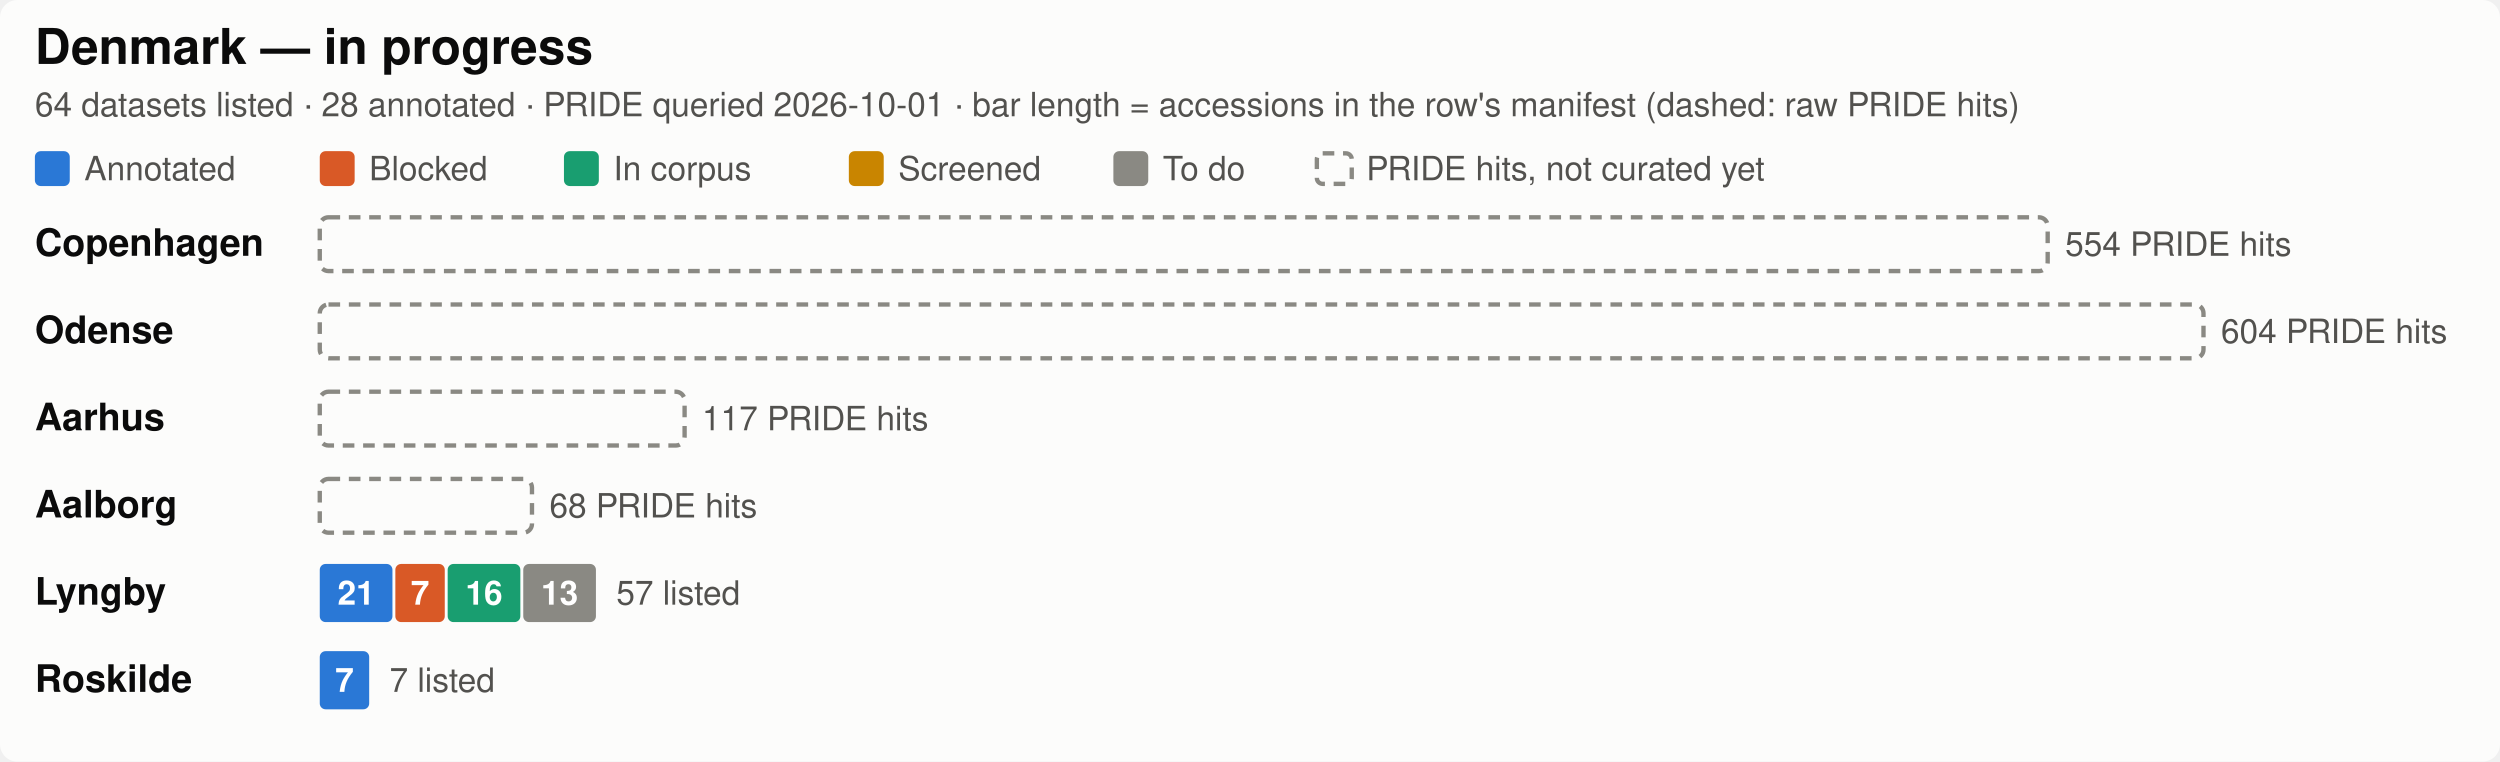
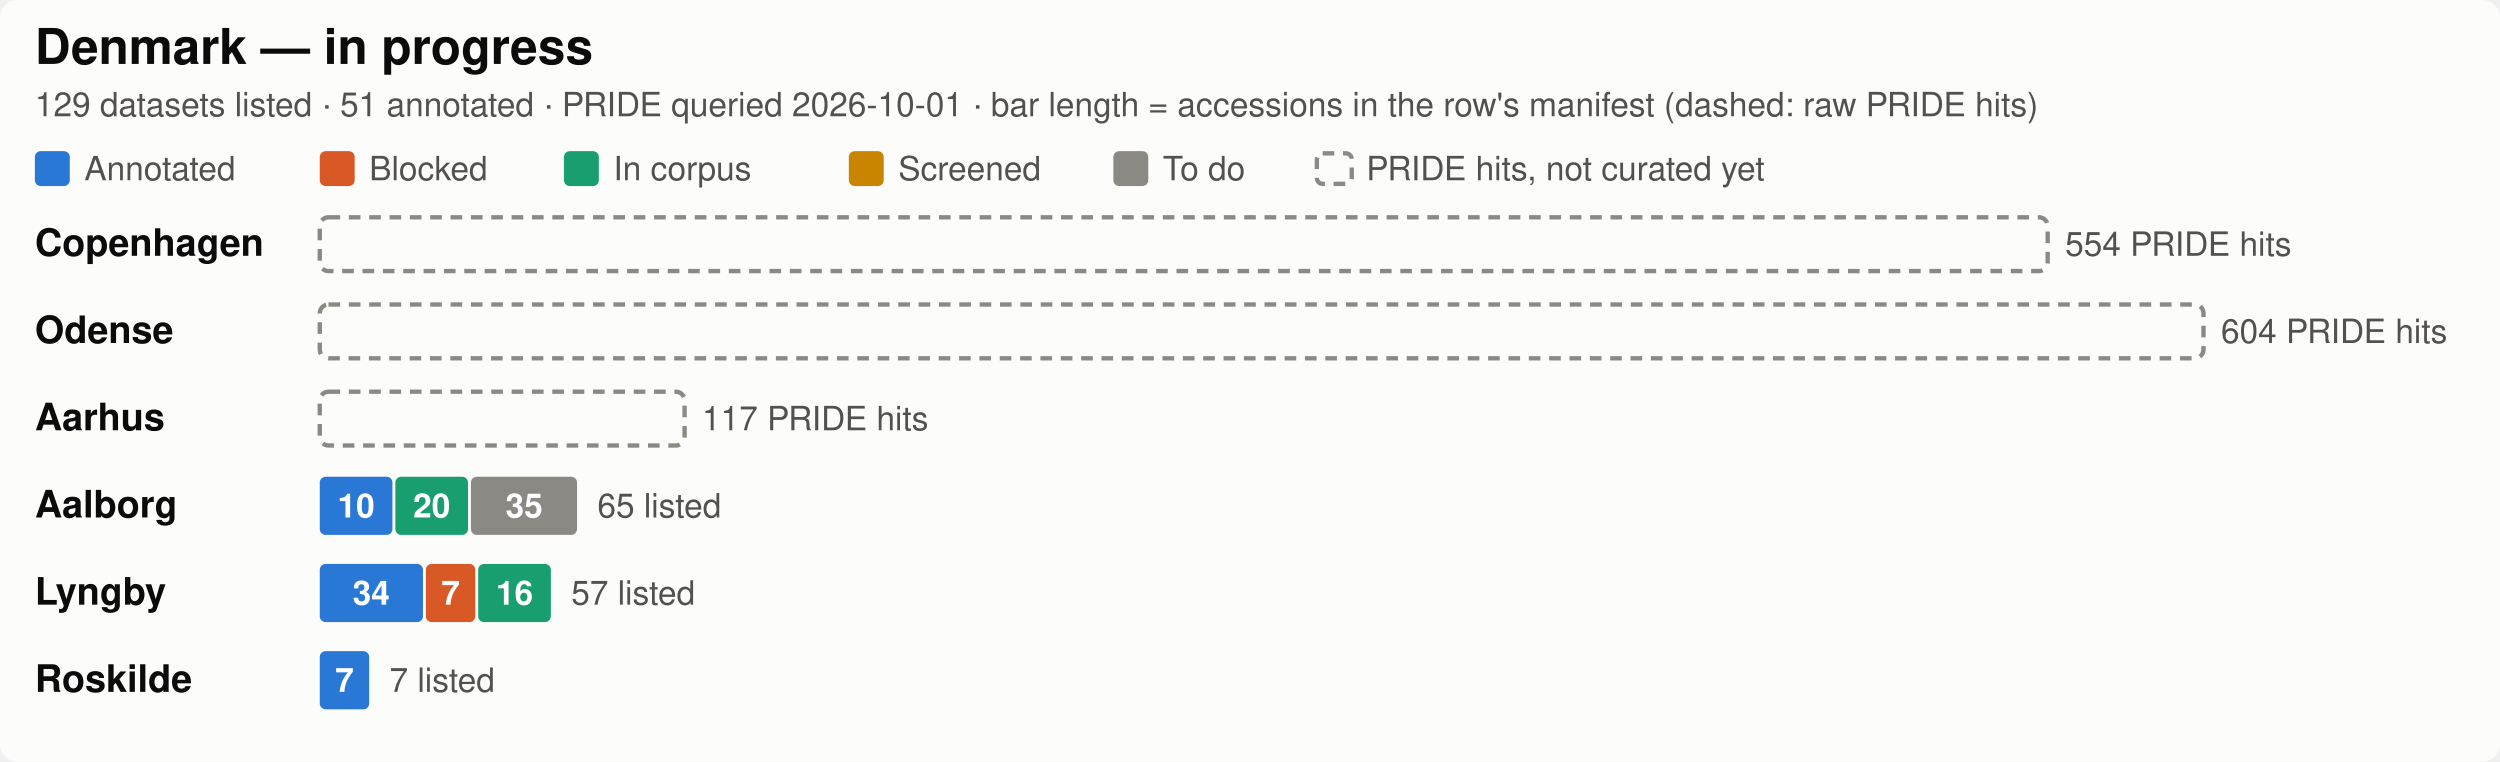
<svg xmlns="http://www.w3.org/2000/svg" width="860" height="262" viewBox="0 0 860 262" role="img" aria-label="Denmark SDRF progress by city">
  <style>
  .bg { fill: #fcfcfb; }
  .title { fill: #0b0b0b; font-size: 17px; font-weight: 600; }
  .city { fill: #0b0b0b; font-size: 13px; font-weight: 600; }
  .sub, .legend, .total { fill: #52514e; font-size: 11.5px; }
  .seg { font-size: 11.5px; font-weight: 600; fill: #ffffff; font-variant-numeric: tabular-nums; }
  .uncurated { fill: none; stroke: #8a8983; stroke-width: 1.5; stroke-dasharray: 4 3; }
  text { font-family: -apple-system, "Segoe UI", Helvetica, Arial, sans-serif; }
  .c-annotated { fill: #2a78d6; }
  .c-blocked { fill: #d95926; }
  .c-in_corpus { fill: #199e70; }
  .c-screened { fill: #c98500; }
  .c-todo { fill: #8a8983; }

  @media (prefers-color-scheme: dark) {
    .bg { fill: #1a1a19; }
    .title, .city { fill: #ffffff; }
    .sub, .legend, .total { fill: #c3c2b7; }
    .uncurated { stroke: #8f8e86; }
    .c-annotated { fill: #3987e5; }
    .c-blocked { fill: #d95926; }
    .c-in_corpus { fill: #199e70; }
    .c-screened { fill: #c98500; }
    .c-todo { fill: #6b6a65; }
  }
</style>
  <rect class="bg" width="860" height="262" rx="6" />
  <text class="title" x="12" y="22">Denmark — in progress</text>
-   <text class="sub" x="12" y="40">64 datasets listed · 28 annotated · PRIDE queried 2026-10-01 · bar length = accessions in the row's manifest (dashed: raw PRIDE hits)</text>
+   <text class="sub" x="12" y="40">129 datasets listed · 51 annotated · PRIDE queried 2026-10-01 · bar length = accessions in the row's manifest (dashed: raw PRIDE hits)</text>
  <rect class="c-annotated" fill="#2a78d6" x="12" y="52" width="12" height="12" rx="2" />
  <text class="legend" x="29" y="62">Annotated</text>
  <rect class="c-blocked" fill="#d95926" x="110" y="52" width="12" height="12" rx="2" />
  <text class="legend" x="127" y="62">Blocked</text>
  <rect class="c-in_corpus" fill="#199e70" x="194" y="52" width="12" height="12" rx="2" />
  <text class="legend" x="211" y="62">In corpus</text>
  <rect class="c-screened" fill="#c98500" x="292" y="52" width="12" height="12" rx="2" />
  <text class="legend" x="309" y="62">Screened</text>
  <rect class="c-todo" fill="#8a8983" x="383" y="52" width="12" height="12" rx="2" />
  <text class="legend" x="400" y="62">To do</text>
  <rect class="uncurated" fill="none" stroke="#8a8983" x="453" y="52.75" width="12" height="10.5" rx="2" />
  <text class="legend" x="470" y="62">PRIDE hits, not curated yet</text>
  <text class="city" x="12" y="88.0">Copenhagen</text>
  <rect class="uncurated" fill="none" stroke="#8a8983" x="110" y="74.75" width="594.4" height="18.5" rx="3" />
  <text class="total" x="710.4" y="88.0">554 PRIDE hits</text>
  <text class="city" x="12" y="118.0">Odense</text>
  <rect class="uncurated" fill="none" stroke="#8a8983" x="110" y="104.75" width="648.0" height="18.5" rx="3" />
  <text class="total" x="764.0" y="118.0">604 PRIDE hits</text>
  <text class="city" x="12" y="148.0">Aarhus</text>
  <rect class="uncurated" fill="none" stroke="#8a8983" x="110" y="134.75" width="125.5" height="18.5" rx="3" />
  <text class="total" x="241.5" y="148.0">117 PRIDE hits</text>
  <text class="city" x="12" y="178.0">Aalborg</text>
-   <rect class="uncurated" fill="none" stroke="#8a8983" x="110" y="164.75" width="73.0" height="18.5" rx="3" />
-   <text class="total" x="189.0" y="178.0">68 PRIDE hits</text>
+   <rect class="c-annotated" fill="#2a78d6" x="110.0" y="164" width="25.0" height="20" rx="2" />
+   <text class="seg" x="122.5" y="178.0" text-anchor="middle">10</text>
+   <rect class="c-in_corpus" fill="#199e70" x="136.0" y="164" width="25.0" height="20" rx="2" />
+   <text class="seg" x="148.5" y="178.0" text-anchor="middle">20</text>
+   <rect class="c-todo" fill="#8a8983" x="162.0" y="164" width="36.5" height="20" rx="2" />
+   <text class="seg" x="180.3" y="178.0" text-anchor="middle">35</text>
+   <text class="total" x="205.5" y="178.0">65 listed</text>
  <text class="city" x="12" y="208.0">Lyngby</text>
-   <rect class="c-annotated" fill="#2a78d6" x="110.0" y="194" width="25.0" height="20" rx="2" />
-   <text class="seg" x="122.5" y="208.0" text-anchor="middle">21</text>
-   <rect class="c-blocked" fill="#d95926" x="136.0" y="194" width="17.0" height="20" rx="2" />
-   <text class="seg" x="144.5" y="208.0" text-anchor="middle">7</text>
-   <rect class="c-in_corpus" fill="#199e70" x="154.0" y="194" width="25.0" height="20" rx="2" />
-   <text class="seg" x="166.5" y="208.0" text-anchor="middle">16</text>
-   <rect class="c-todo" fill="#8a8983" x="180.0" y="194" width="25.0" height="20" rx="2" />
-   <text class="seg" x="192.5" y="208.0" text-anchor="middle">13</text>
-   <text class="total" x="212.0" y="208.0">57 listed</text>
+   <rect class="c-annotated" fill="#2a78d6" x="110.0" y="194" width="35.5" height="20" rx="2" />
+   <text class="seg" x="127.7" y="208.0" text-anchor="middle">34</text>
+   <rect class="c-blocked" fill="#d95926" x="146.5" y="194" width="17.0" height="20" rx="2" />
+   <text class="seg" x="155.0" y="208.0" text-anchor="middle">7</text>
+   <rect class="c-in_corpus" fill="#199e70" x="164.5" y="194" width="25.0" height="20" rx="2" />
+   <text class="seg" x="177.0" y="208.0" text-anchor="middle">16</text>
+   <text class="total" x="196.5" y="208.0">57 listed</text>
  <text class="city" x="12" y="238.0">Roskilde</text>
  <rect class="c-annotated" fill="#2a78d6" x="110.0" y="224" width="17.0" height="20" rx="2" />
  <text class="seg" x="118.5" y="238.0" text-anchor="middle">7</text>
  <text class="total" x="134.0" y="238.0">7 listed</text>
</svg>
